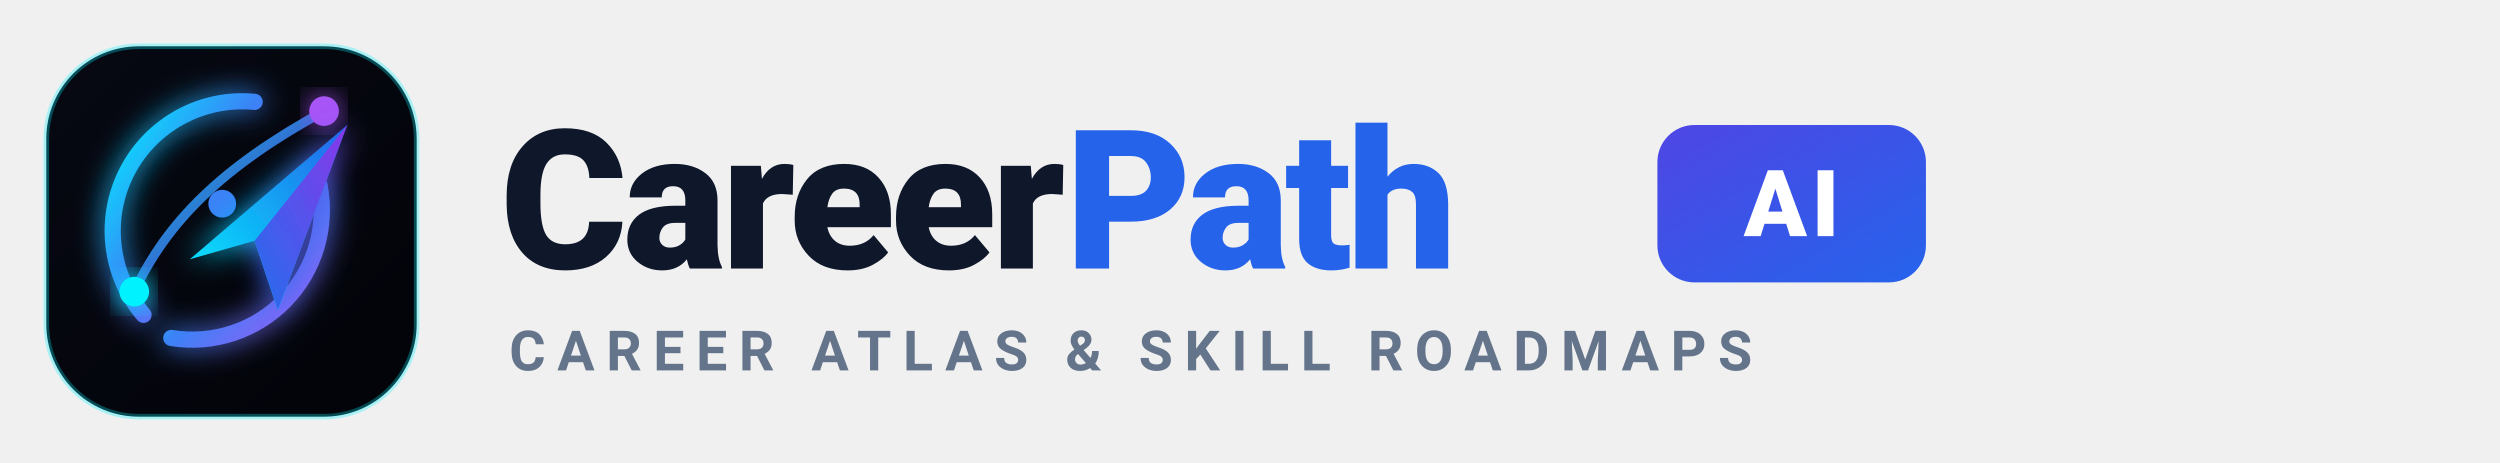
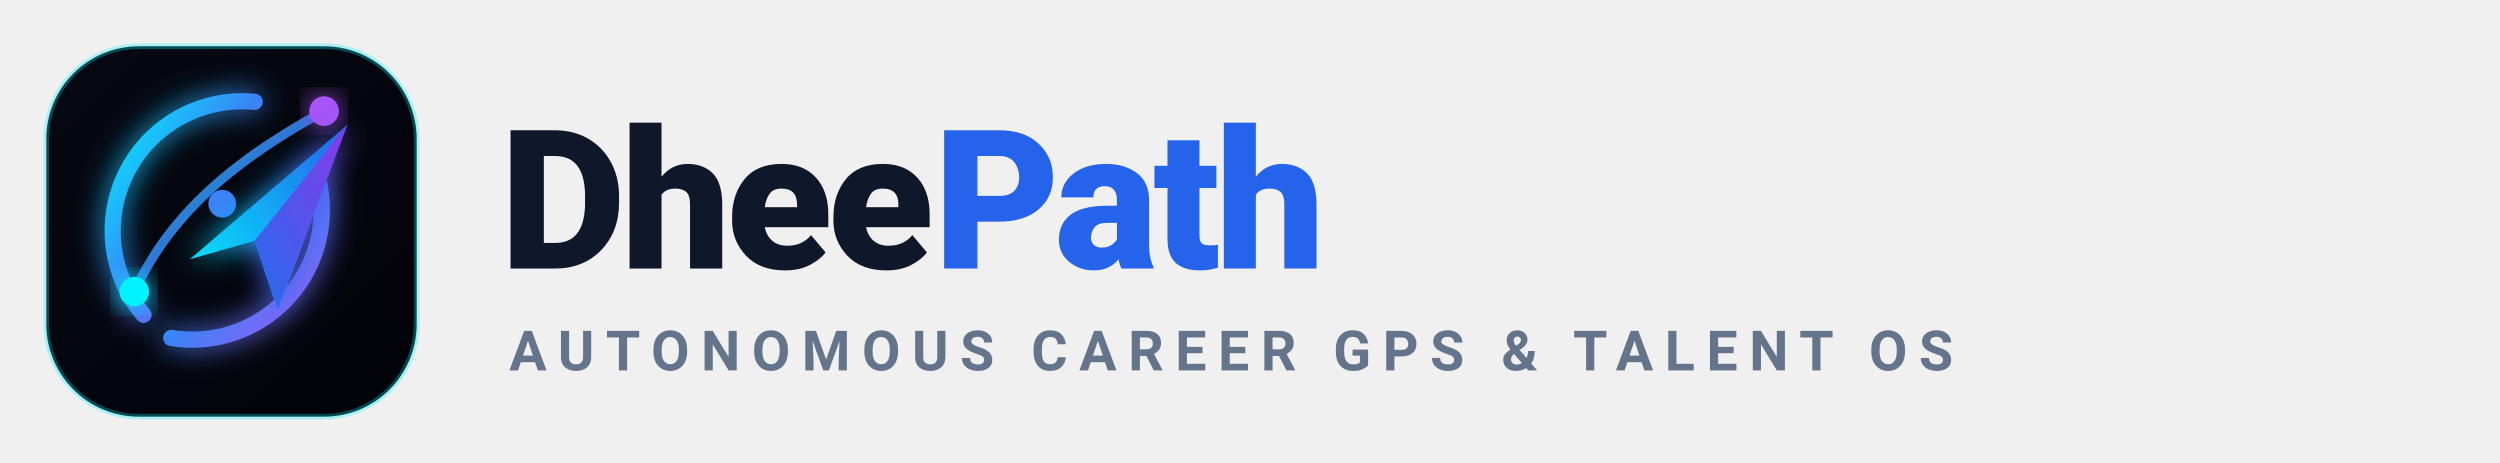
<svg xmlns="http://www.w3.org/2000/svg" viewBox="0 0 540 100" width="100%" height="100%">
  <defs>
    <linearGradient id="fullBgGrad" x1="0%" y1="0%" x2="100%" y2="100%">
      <stop offset="0%" stop-color="#070913" />
      <stop offset="100%" stop-color="#020308" />
    </linearGradient>
    <linearGradient id="fullRingGrad" x1="0%" y1="0%" x2="100%" y2="100%">
      <stop offset="0%" stop-color="#00F2FE" />
      <stop offset="50%" stop-color="#3B82F6" />
      <stop offset="100%" stop-color="#A855F7" />
    </linearGradient>
    <linearGradient id="fullArrowLeft" x1="0%" y1="100%" x2="100%" y2="0%">
      <stop offset="0%" stop-color="#00F2FE" />
      <stop offset="100%" stop-color="#2563EB" />
    </linearGradient>
    <linearGradient id="fullArrowRight" x1="0%" y1="100%" x2="100%" y2="0%">
      <stop offset="0%" stop-color="#2563EB" />
      <stop offset="100%" stop-color="#9333EA" />
    </linearGradient>
    <linearGradient id="fullAiPillGrad" x1="0%" y1="0%" x2="100%" y2="100%">
      <stop offset="0%" stop-color="#4F46E5" />
      <stop offset="100%" stop-color="#2563EB" />
    </linearGradient>
    <filter id="fullNeonGlow" x="-30%" y="-30%" width="160%" height="160%">
      <feGaussianBlur stdDeviation="3" result="blur" />
      <feMerge>
        <feMergeNode in="blur" />
        <feMergeNode in="SourceGraphic" />
      </feMerge>
    </filter>
  </defs>
  <g transform="translate(10, 10)">
    <rect x="0" y="0" width="80" height="80" rx="20" fill="url(#fullBgGrad)" stroke="rgba(0, 242, 254, 0.3)" stroke-width="1.2" />
    <path d="M 45 12 A 28 28 0 0 0 21 58" fill="none" stroke="url(#fullRingGrad)" stroke-width="3.5" stroke-linecap="round" filter="url(#fullNeonGlow)" />
    <path d="M 27 63 A 28 28 0 0 0 59 30" fill="none" stroke="url(#fullRingGrad)" stroke-width="3.5" stroke-linecap="round" filter="url(#fullNeonGlow)" />
    <path d="M 19 53 C 26 38, 38 26, 60 14" fill="none" stroke="url(#fullRingGrad)" stroke-width="2" stroke-linecap="round" opacity="0.85" />
    <circle cx="19" cy="53" r="3.2" fill="#00F2FE" filter="url(#fullNeonGlow)" />
    <circle cx="38" cy="34" r="3" fill="#3B82F6" />
    <circle cx="60" cy="14" r="3.2" fill="#A855F7" filter="url(#fullNeonGlow)" />
    <g filter="url(#fullNeonGlow)">
      <path d="M 65 17 L 31 46 L 45 42 L 50 57 Z" fill="url(#fullArrowLeft)" />
      <path d="M 65 17 L 45 42 L 50 57 Z" fill="url(#fullArrowRight)" opacity="0.9" />
    </g>
  </g>
  <g transform="translate(108, 0)">
    <text x="0" y="58" font-family="-apple-system, BlinkMacSystemFont, 'Segoe UI', Roboto, 'Inter', sans-serif" font-size="42" font-weight="800" fill="#0F172A" letter-spacing="-1">
-       Career<tspan fill="#2563EB">Path</tspan>
-     </text>
-     <rect x="250" y="27" width="58" height="34" rx="8" fill="url(#fullAiPillGrad)" />
-     <text x="279" y="51" font-family="-apple-system, BlinkMacSystemFont, 'Segoe UI', Roboto, 'Inter', sans-serif" font-size="20" font-weight="900" fill="#FFFFFF" text-anchor="middle" letter-spacing="1">
-       AI
+       Dhee<tspan fill="#2563EB">Path</tspan>
    </text>
    <text x="2" y="80" font-family="-apple-system, BlinkMacSystemFont, 'Segoe UI', Roboto, 'Inter', sans-serif" font-size="12" font-weight="600" fill="#64748B" letter-spacing="2.5">
-       CAREER ATLAS &amp; SKILL ROADMAPS
+       AUTONOMOUS CAREER GPS &amp; TALENT OS
    </text>
  </g>
</svg>
